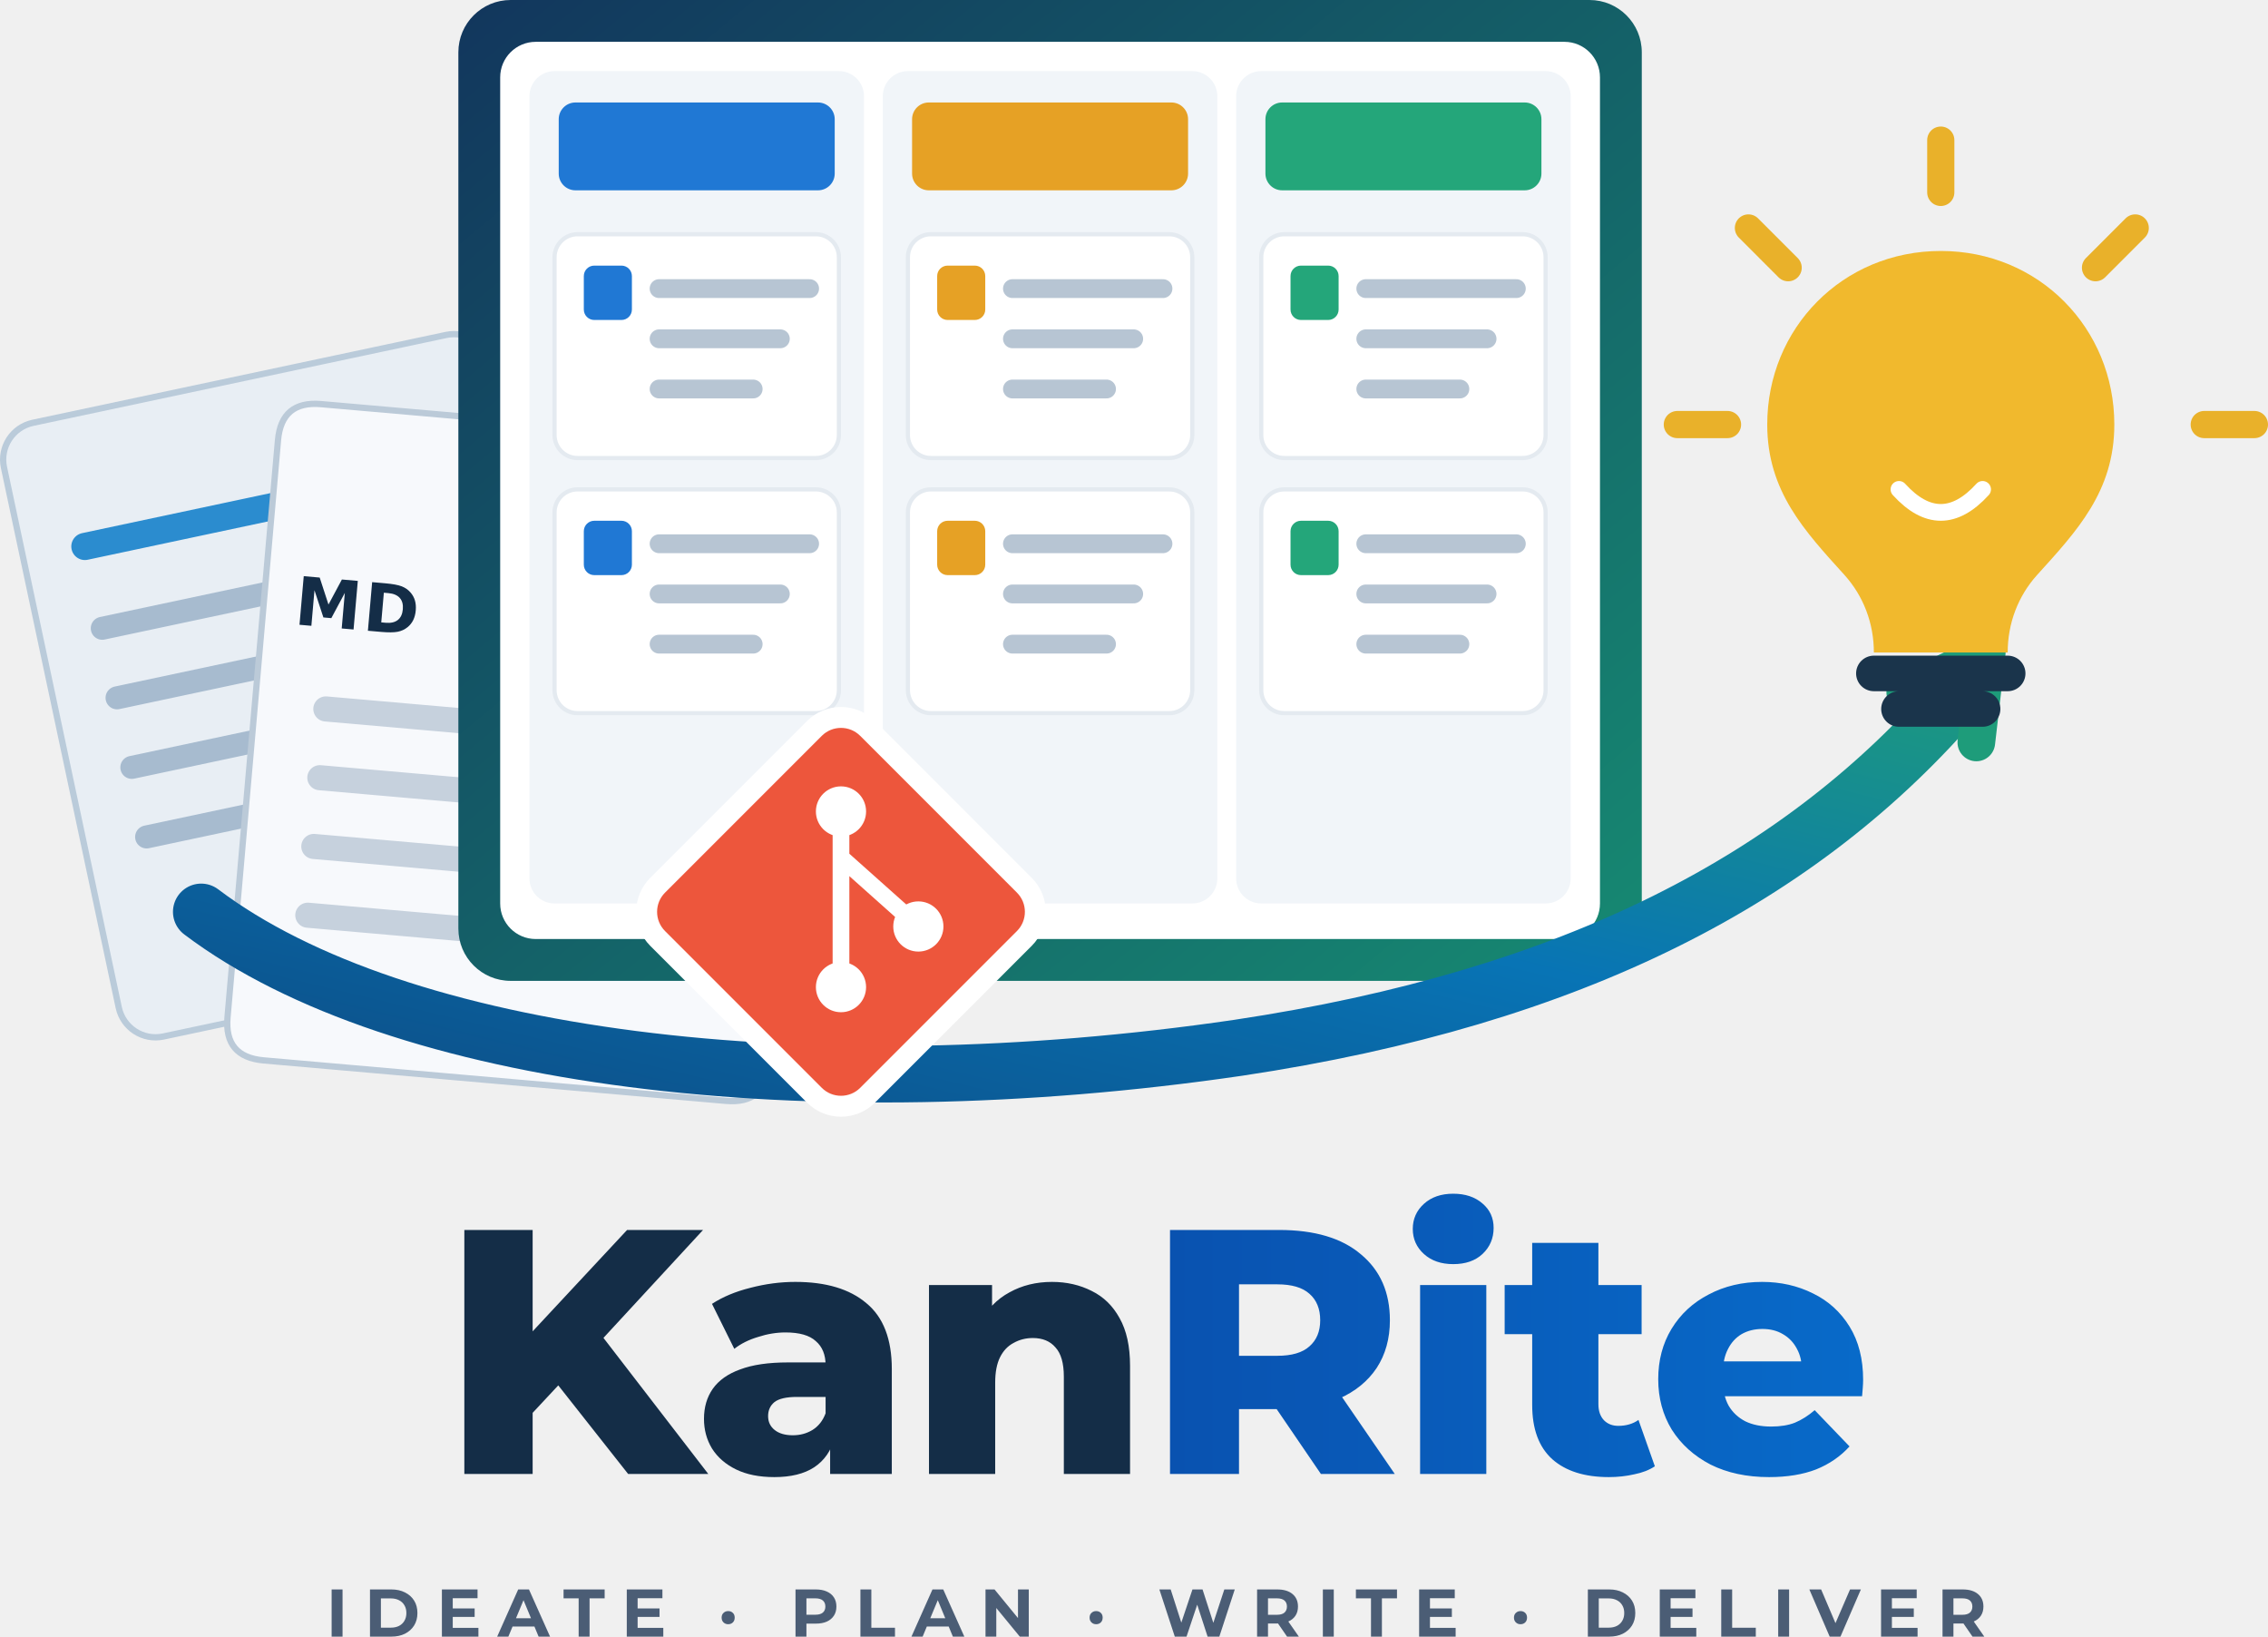
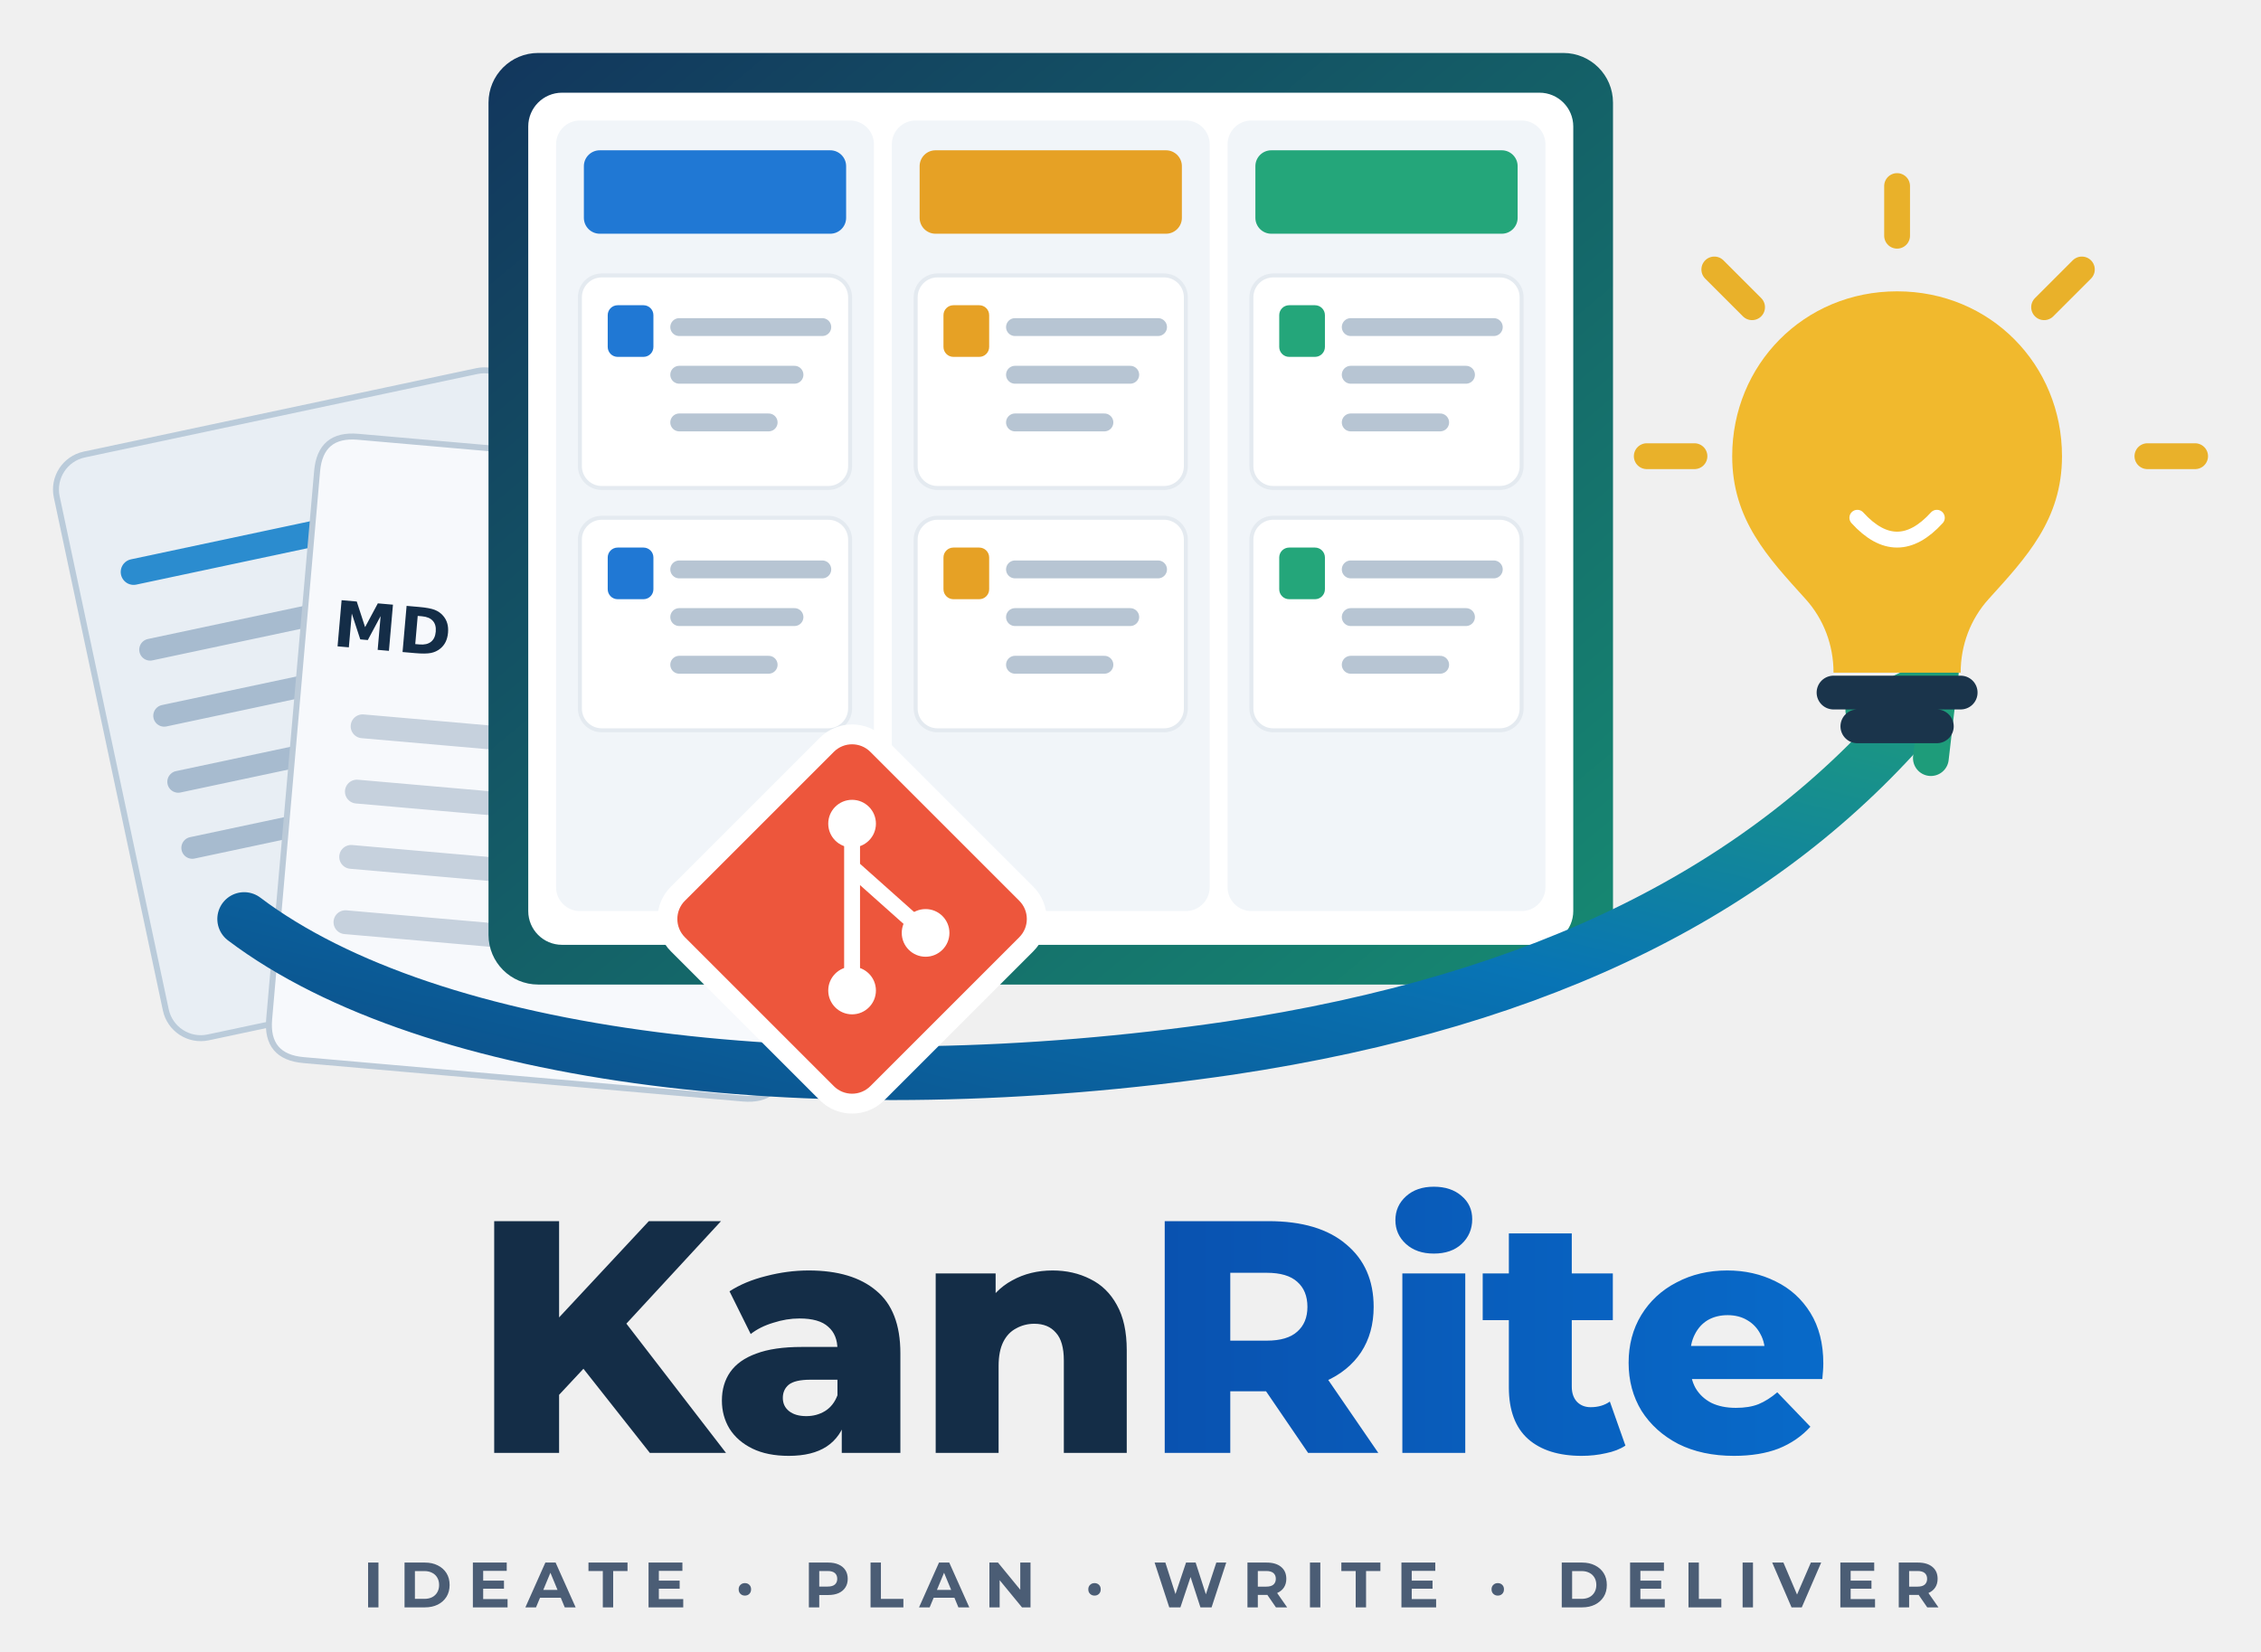
- <svg xmlns="http://www.w3.org/2000/svg" viewBox="0 0 976.251 704.3" width="976.251" height="704.3" version="1.1" id="svg47">
+ <svg xmlns="http://www.w3.org/2000/svg" viewBox="-24 -24 1024.251 748.3" width="1024.251" height="748.3" version="1.1" id="svg47">
  <defs id="defs9">
    <linearGradient id="board" x1="276.727" y1="168.079" x2="791.949" y2="683.301" gradientTransform="scale(1.098555,0.9102867)" gradientUnits="userSpaceOnUse">
      <stop stop-color="#12365d" id="stop1" />
      <stop offset="1" stop-color="#168a72" id="stop2" />
    </linearGradient>
    <linearGradient id="swoosh" x1="82.181" y1="1386.874" x2="508.049" y2="961.006" gradientTransform="scale(2.038188,0.4906319)" gradientUnits="userSpaceOnUse">
      <stop stop-color="#0d4b83" id="stop3" />
      <stop offset=".53" stop-color="#0874b5" id="stop4" />
      <stop offset="1" stop-color="#1e9c7a" id="stop5" />
    </linearGradient>
    <linearGradient id="brand" x1="331.127" y1="1187.798" x2="521.873" y2="1187.798" gradientTransform="scale(1.564127,0.6393342)" gradientUnits="userSpaceOnUse">
      <stop stop-color="#0952b0" id="stop6" />
      <stop offset="1" stop-color="#086ac9" id="stop7" />
    </linearGradient>
    <linearGradient id="brand-dark" x1="0" y1="0" x2="1" y2="0">
      <stop stop-color="#3d8ee6" id="stop8" />
      <stop offset="1" stop-color="#5aaaf2" id="stop9" />
    </linearGradient>
  </defs>
  <g transform="matrix(0.9,0,0,0.9,-76.29944,-137.7)" id="g45">
    <g transform="rotate(-12,1748.827,-215.076)" id="g10">
      <rect width="238" height="300" rx="18" fill="#e8eef4" stroke="#bacbda" stroke-width="3" id="rect9" x="0" y="0" />
      <path d="M 30,63 H 160" stroke="#2b8ccf" stroke-width="13" stroke-linecap="round" id="path9" />
      <path d="M 30,103 H 200 M 30,137 H 178 M 30,171 H 195 M 30,205 h 125" stroke="#a7bbcf" stroke-width="11" stroke-linecap="round" id="path10" />
    </g>
    <g transform="rotate(5,-3836.322,2684.684)" id="g15">
      <path d="m 19,0 h 198 l 43,43 v 253 q 0,19 -19,19 H 19 Q 0,315 0,296 V 19 Q 0,0 19,0 Z" fill="#f7f9fc" stroke="#bbcad8" stroke-width="3" id="path11" />
      <path d="m 217,0 v 43 h 43" fill="#d8e1eb" id="path12" />
      <path d="m 188,1493 h 490 l 340,-799 342,799 h 489 V 0 H 1485 V 1092 L 1141,287 H 897 L 553,1092 V 0 H 188 Z" transform="matrix(0.015625,0,0,-0.015625,15,106)" fill="#142d47" id="path13" />
      <path d="M 573,1202 V 291 h 138 q 236,0 360.5,117 124.5,117 124.5,340 0,222 -124,338 -124,116 -361,116 z m -385,291 h 406 q 340,0 506.5,-48.5 Q 1267,1396 1386,1280 q 105,-101 156,-233 51,-132 51,-299 0,-169 -51,-301.5 Q 1491,314 1386,213 1266,97 1098,48.5 930,0 594,0 H 188 Z" transform="matrix(0.015625,0,0,-0.015625,47.84,106)" fill="#142d47" id="path14" />
      <path d="M 34,145 H 211 M 34,178 H 193 M 34,211 H 211 M 34,244 h 125" stroke="#c6d1dd" stroke-width="12" stroke-linecap="round" id="path15" />
    </g>
    <rect x="304" y="153" width="566" height="469" rx="25" fill="url(#board)" id="rect15" style="fill:url(#board)" />
    <rect x="324" y="173" width="526" height="429" rx="17" fill="#ffffff" id="rect16" />
    <g id="g22">
      <rect x="338" y="187" width="160" height="398" rx="12" fill="#f1f5f9" id="rect17" />
      <rect x="507" y="187" width="160" height="398" rx="12" fill="#f1f5f9" id="rect18" />
      <rect x="676" y="187" width="160" height="398" rx="12" fill="#f1f5f9" id="rect19" />
      <rect x="352" y="202" width="132" height="42" rx="8" fill="#2078d4" id="rect20" />
      <rect x="521" y="202" width="132" height="42" rx="8" fill="#e6a125" id="rect21" />
      <rect x="690" y="202" width="132" height="42" rx="8" fill="#24a67a" id="rect22" />
    </g>
    <g fill="#ffffff" stroke="#e4eaf0" stroke-width="2" id="g28">
      <rect x="350" y="265" width="136" height="107" rx="11" id="rect23" />
      <rect x="350" y="387" width="136" height="107" rx="11" id="rect24" />
      <rect x="519" y="265" width="136" height="107" rx="11" id="rect25" />
      <rect x="519" y="387" width="136" height="107" rx="11" id="rect26" />
      <rect x="688" y="265" width="136" height="107" rx="11" id="rect27" />
      <rect x="688" y="387" width="136" height="107" rx="11" id="rect28" />
    </g>
    <g id="g34">
      <rect x="364" y="280" width="23" height="26" rx="5" fill="#2078d4" id="rect29" />
      <rect x="364" y="402" width="23" height="26" rx="5" fill="#2078d4" id="rect30" />
      <rect x="533" y="280" width="23" height="26" rx="5" fill="#e6a125" id="rect31" />
      <rect x="533" y="402" width="23" height="26" rx="5" fill="#e6a125" id="rect32" />
      <rect x="702" y="280" width="23" height="26" rx="5" fill="#24a67a" id="rect33" />
      <rect x="702" y="402" width="23" height="26" rx="5" fill="#24a67a" id="rect34" />
    </g>
    <g stroke="#b7c5d3" stroke-width="9" stroke-linecap="round" id="g36">
      <path d="m 400,291 h 72 m -72,24 h 58 m -58,24 h 45 m -45,74 h 72 m -72,24 h 58 m -58,24 h 45" id="path34" />
      <path d="m 569,291 h 72 m -72,24 h 58 m -58,24 h 45 m -45,74 h 72 m -72,24 h 58 m -58,24 h 45" id="path35" />
      <path d="m 738,291 h 72 m -72,24 h 58 m -58,24 h 45 m -45,74 h 72 m -72,24 h 58 m -58,24 h 45" id="path36" />
    </g>
    <path d="m 181,589 c 94,71 291,95 496,65 160,-24 270,-81 345,-169" fill="none" stroke="url(#swoosh)" stroke-width="27" stroke-linecap="round" id="path37" style="stroke:url(#swoosh)" />
    <path d="m 996,484 39,-19 -5,43" fill="none" stroke="#1e9c7a" stroke-width="18" stroke-linecap="round" stroke-linejoin="round" id="path38" />
    <g transform="rotate(45,-467.4859,882.361)" id="g38">
      <rect x="-71" y="-71" width="142" height="142" rx="18" fill="#ed563c" stroke="#ffffff" stroke-width="10" id="rect38" />
    </g>
    <g stroke="#ffffff" stroke-width="8" fill="none" stroke-linecap="round" stroke-linejoin="round" id="g39">
      <path d="m 487,541 v 84 m 0,-62 37,33" id="path39" />
    </g>
    <g fill="#ffffff" id="g41">
      <circle cx="487" cy="541" r="12" id="circle39" />
      <circle cx="487" cy="625" r="12" id="circle40" />
      <circle cx="524" cy="596" r="12" id="circle41" />
    </g>
    <g transform="translate(964,273)" id="g44">
      <path d="m 49,0 c -47,0 -83,37 -83,83 0,32 18,51 37,72 9,10 14,23 14,37 h 64 c 0,-14 5,-27 14,-37 19,-21 37,-40 37,-72 C 132,37 96,0 49,0 Z" fill="#f1b92d" id="path41" />
      <path d="M 17,202 H 81 M 29,219 H 69" stroke="#1a344b" stroke-width="17" stroke-linecap="round" id="path42" />
      <path d="M 49,-28 V -53 M -53,83 h -24 m 252,0 h 24 M -24,8 -43,-11 m 166,19 19,-19" stroke="#e9b12a" stroke-width="13" stroke-linecap="round" id="path43" />
      <path d="m 29,114 q 20,22 40,0" fill="none" stroke="#ffffff" stroke-width="8" stroke-linecap="round" id="path44" />
    </g>
  </g>
  <g id="text46" style="font-weight:800;font-size:150px;font-family:Montserrat;letter-spacing:-2;text-anchor:middle" aria-label="KanRite" transform="translate(-14.29944,-245.7)">
    <path style="fill:#142d47" d="m 240.725,856.75 -1.65,-33.3 45.15,-48.45 h 32.7 l -45,48.75 -16.5,17.25 z M 214.175,880 V 775 h 29.4 v 105 z m 70.5,0 -34.2,-43.35 19.35,-20.7 49.35,64.05 z m 86.95,0 v -15.15 l -1.95,-3.75 v -27.9 q 0,-6.75 -4.2,-10.35 -4.05,-3.75 -13.05,-3.75 -5.85,0 -11.85,1.95 -6,1.8 -10.2,5.1 l -9.6,-19.35 q 6.9,-4.5 16.5,-6.9 9.75,-2.55 19.35,-2.55 19.8,0 30.6,9.15 10.95,9 10.95,28.35 V 880 Z m -24,1.35 q -9.75,0 -16.5,-3.3 -6.75,-3.3 -10.35,-9 -3.45,-5.7 -3.45,-12.75 0,-7.5 3.75,-12.9 3.9,-5.55 11.85,-8.4 7.95,-3 20.55,-3 h 19.2 v 14.85 h -15.3 q -6.9,0 -9.75,2.25 -2.7,2.25 -2.7,6 0,3.75 2.85,6 2.85,2.25 7.8,2.25 4.65,0 8.4,-2.25 3.9,-2.4 5.7,-7.2 l 3.9,10.5 q -2.25,8.4 -8.85,12.75 -6.45,4.2 -17.1,4.2 z M 414.175,880 v -81.3 h 27.15 v 23.1 l -5.25,-6.75 q 4.65,-8.85 12.75,-13.2 8.1,-4.5 18.3,-4.5 9.45,0 17.1,3.9 7.65,3.75 12,11.7 4.5,7.95 4.5,20.55 V 880 h -28.5 v -41.85 q 0,-8.7 -3.6,-12.6 -3.45,-4.05 -9.75,-4.05 -4.5,0 -8.25,2.1 -3.75,1.95 -5.85,6.15 -2.1,4.2 -2.1,10.95 V 880 Z" id="path47" />
    <path style="fill:url(#brand)" d="M 517.925,880 V 775 h 46.95 q 22.95,0 35.25,10.5 12.45,10.35 12.45,28.35 0,11.85 -5.7,20.55 -5.7,8.55 -16.2,13.2 -10.35,4.5 -24.75,4.5 h -31.5 l 13.2,-12.45 V 880 Z m 64.95,0 -26.1,-38.25 h 31.65 l 26.25,38.25 z m -35.25,-37.2 -13.2,-13.65 h 29.7 q 9.3,0 13.8,-4.05 4.65,-4.05 4.65,-11.25 0,-7.35 -4.65,-11.4 -4.5,-4.05 -13.8,-4.05 h -29.7 l 13.2,-13.65 z m 77.95,37.2 v -81.3 h 28.5 V 880 Z m 14.25,-90.3 q -7.8,0 -12.6,-4.35 -4.8,-4.35 -4.8,-10.8 0,-6.45 4.8,-10.8 4.8,-4.35 12.6,-4.35 7.8,0 12.6,4.2 4.8,4.05 4.8,10.5 0,6.75 -4.8,11.25 -4.65,4.35 -12.6,4.35 z m 67,91.65 q -15.6,0 -24.3,-7.65 -8.7,-7.8 -8.7,-23.4 v -69.75 h 28.5 V 850 q 0,4.35 2.4,6.9 2.4,2.4 6.15,2.4 5.1,0 8.7,-2.55 l 7.05,19.95 q -3.6,2.4 -8.85,3.45 -5.25,1.2 -10.95,1.2 z m -44.85,-61.5 V 798.7 h 58.95 v 21.15 z m 113.8,61.5 q -14.4,0 -25.2,-5.4 -10.65,-5.55 -16.65,-15 -5.85,-9.6 -5.85,-21.75 0,-12.15 5.7,-21.6 5.85,-9.6 16.05,-14.85 10.2,-5.4 22.95,-5.4 12,0 21.9,4.95 9.9,4.8 15.75,14.25 5.85,9.45 5.85,22.95 0,1.5 -0.15,3.45 -0.15,1.95 -0.3,3.6 h -64.35 v -15 h 49.2 l -10.8,4.2 q 0.15,-5.55 -2.1,-9.6 -2.1,-4.05 -6,-6.3 -3.75,-2.25 -8.85,-2.25 -5.1,0 -9,2.25 -3.75,2.25 -5.85,6.45 -2.1,4.05 -2.1,9.6 v 4.35 q 0,6 2.4,10.35 2.55,4.35 7.2,6.75 4.65,2.25 11.1,2.25 6,0 10.2,-1.65 4.35,-1.8 8.55,-5.4 l 15,15.6 q -5.85,6.45 -14.4,9.9 -8.55,3.3 -20.25,3.3 z" id="path48" />
  </g>
  <path d="M 142.749,704.3 V 684 h 4.698 v 20.3 z m 16.512,0 V 684 h 9.222 q 3.306,0 5.829,1.276 2.523,1.247 3.944,3.509 1.421,2.262 1.421,5.365 0,3.074 -1.421,5.365 -1.421,2.262 -3.944,3.538 -2.523,1.247 -5.829,1.247 z m 4.698,-3.857 h 4.292 q 2.03,0 3.509,-0.754 1.508,-0.783 2.32,-2.204 0.841,-1.421 0.841,-3.335 0,-1.943 -0.841,-3.335 -0.812,-1.421 -2.32,-2.175 -1.479,-0.783 -3.509,-0.783 h -4.292 z m 26.256,3.857 V 684 h 15.341 v 3.77 h -10.672 v 12.76 h 11.049 v 3.77 z m 4.321,-8.468 v -3.654 h 9.773 v 3.654 z m 19.47,8.468 9.048,-20.3 h 4.64 l 9.077,20.3 h -4.93 l -7.424,-17.922 h 1.856 l -7.453,17.922 z m 4.524,-4.35 1.247,-3.567 h 10.44 l 1.276,3.567 z m 30.548,4.35 v -16.472 h -6.496 V 684 h 17.69 v 3.828 h -6.496 V 704.3 Z m 20.717,0 V 684 h 15.341 v 3.77 h -10.672 v 12.76 h 11.049 v 3.77 z m 4.321,-8.468 v -3.654 h 9.773 v 3.654 z m 39.317,3.132 q -1.189,0 -2.001,-0.783 -0.812,-0.783 -0.812,-2.059 0,-1.276 0.812,-2.03 0.812,-0.783 2.001,-0.783 1.247,0 2.03,0.783 0.783,0.754 0.783,2.03 0,1.276 -0.783,2.059 -0.783,0.783 -2.03,0.783 z m 28.993,5.336 V 684 h 8.787 q 2.726,0 4.698,0.899 1.972,0.87 3.045,2.523 1.073,1.653 1.073,3.944 0,2.262 -1.073,3.915 -1.073,1.653 -3.045,2.552 -1.972,0.87 -4.698,0.87 h -6.177 l 2.088,-2.117 v 7.714 z m 4.698,-7.192 -2.088,-2.233 h 5.916 q 2.175,0 3.248,-0.928 1.073,-0.928 1.073,-2.581 0,-1.682 -1.073,-2.61 -1.073,-0.928 -3.248,-0.928 h -5.916 l 2.088,-2.233 z M 370.365,704.3 V 684 h 4.698 v 16.472 h 10.179 v 3.828 z m 21.964,0 9.048,-20.3 h 4.64 l 9.077,20.3 h -4.93 l -7.424,-17.922 h 1.856 l -7.453,17.922 z m 4.524,-4.35 1.247,-3.567 h 10.44 l 1.276,3.567 z m 27.358,4.35 V 684 h 3.886 l 11.977,14.616 h -1.885 V 684 h 4.64 v 20.3 h -3.857 l -12.006,-14.616 h 1.885 V 704.3 Z m 47.611,-5.336 q -1.189,0 -2.001,-0.783 -0.812,-0.783 -0.812,-2.059 0,-1.276 0.812,-2.03 0.812,-0.783 2.001,-0.783 1.247,0 2.03,0.783 0.783,0.754 0.783,2.03 0,1.276 -0.783,2.059 -0.783,0.783 -2.03,0.783 z m 33.865,5.336 -6.641,-20.3 h 4.872 l 5.771,17.98 h -2.436 l 6.032,-17.98 h 4.35 l 5.8,17.98 h -2.349 l 5.916,-17.98 h 4.495 l -6.641,20.3 h -5.046 l -5.133,-15.776 h 1.334 l -5.278,15.776 z m 35.42,0 V 684 h 8.671 q 4.234,0 6.583,1.972 2.349,1.943 2.349,5.394 0,2.262 -1.073,3.915 -1.073,1.624 -3.045,2.494 -1.972,0.87 -4.698,0.87 h -6.177 l 2.088,-2.059 v 7.714 z m 12.905,0 -5.075,-7.366 h 5.017 l 5.133,7.366 z m -8.207,-7.192 -2.088,-2.204 h 5.916 q 2.175,0 3.248,-0.928 1.073,-0.957 1.073,-2.61 0,-1.682 -1.073,-2.61 -1.073,-0.928 -3.248,-0.928 h -5.916 l 2.088,-2.233 z m 23.617,7.192 V 684 h 4.698 v 20.3 z m 20.717,0 v -16.472 h -6.496 V 684 h 17.69 v 3.828 h -6.496 V 704.3 Z m 20.717,0 V 684 h 15.341 v 3.77 h -10.672 v 12.76 h 11.049 v 3.77 z m 4.321,-8.468 v -3.654 h 9.773 v 3.654 z m 39.317,3.132 q -1.189,0 -2.001,-0.783 -0.812,-0.783 -0.812,-2.059 0,-1.276 0.812,-2.03 0.812,-0.783 2.001,-0.783 1.247,0 2.03,0.783 0.783,0.754 0.783,2.03 0,1.276 -0.783,2.059 -0.783,0.783 -2.03,0.783 z m 28.993,5.336 V 684 h 9.222 q 3.306,0 5.829,1.276 2.523,1.247 3.944,3.509 1.421,2.262 1.421,5.365 0,3.074 -1.421,5.365 -1.421,2.262 -3.944,3.538 -2.523,1.247 -5.829,1.247 z m 4.698,-3.857 h 4.292 q 2.03,0 3.509,-0.754 1.508,-0.783 2.32,-2.204 0.841,-1.421 0.841,-3.335 0,-1.943 -0.841,-3.335 -0.812,-1.421 -2.32,-2.175 -1.479,-0.783 -3.509,-0.783 h -4.292 z m 26.256,3.857 V 684 h 15.341 v 3.77 h -10.672 v 12.76 h 11.049 v 3.77 z m 4.321,-8.468 v -3.654 h 9.773 v 3.654 z m 22.138,8.468 V 684 h 4.698 v 16.472 h 10.179 v 3.828 z m 24.516,0 V 684 h 4.698 v 20.3 z m 22.167,0 -8.758,-20.3 h 5.075 l 7.656,17.98 h -2.987 l 7.772,-17.98 h 4.669 l -8.787,20.3 z m 22.109,0 V 684 h 15.341 v 3.77 h -10.672 v 12.76 h 11.049 v 3.77 z m 4.321,-8.468 v -3.654 h 9.773 v 3.654 z m 22.138,8.468 V 684 h 8.671 q 4.234,0 6.583,1.972 2.349,1.943 2.349,5.394 0,2.262 -1.073,3.915 -1.073,1.624 -3.045,2.494 -1.972,0.87 -4.698,0.87 h -6.177 l 2.088,-2.059 v 7.714 z m 12.905,0 -5.075,-7.366 h 5.017 l 5.133,7.366 z m -8.207,-7.192 -2.088,-2.204 h 5.916 q 2.175,0 3.248,-0.928 1.073,-0.957 1.073,-2.61 0,-1.682 -1.073,-2.61 -1.073,-0.928 -3.248,-0.928 h -5.916 l 2.088,-2.233 z" id="text47" style="font-weight:700;font-size:29px;font-family:Montserrat;letter-spacing:7;text-anchor:middle;fill:#4b5d75" aria-label="IDEATE · PLAN · WRITE · DELIVER" />
</svg>
